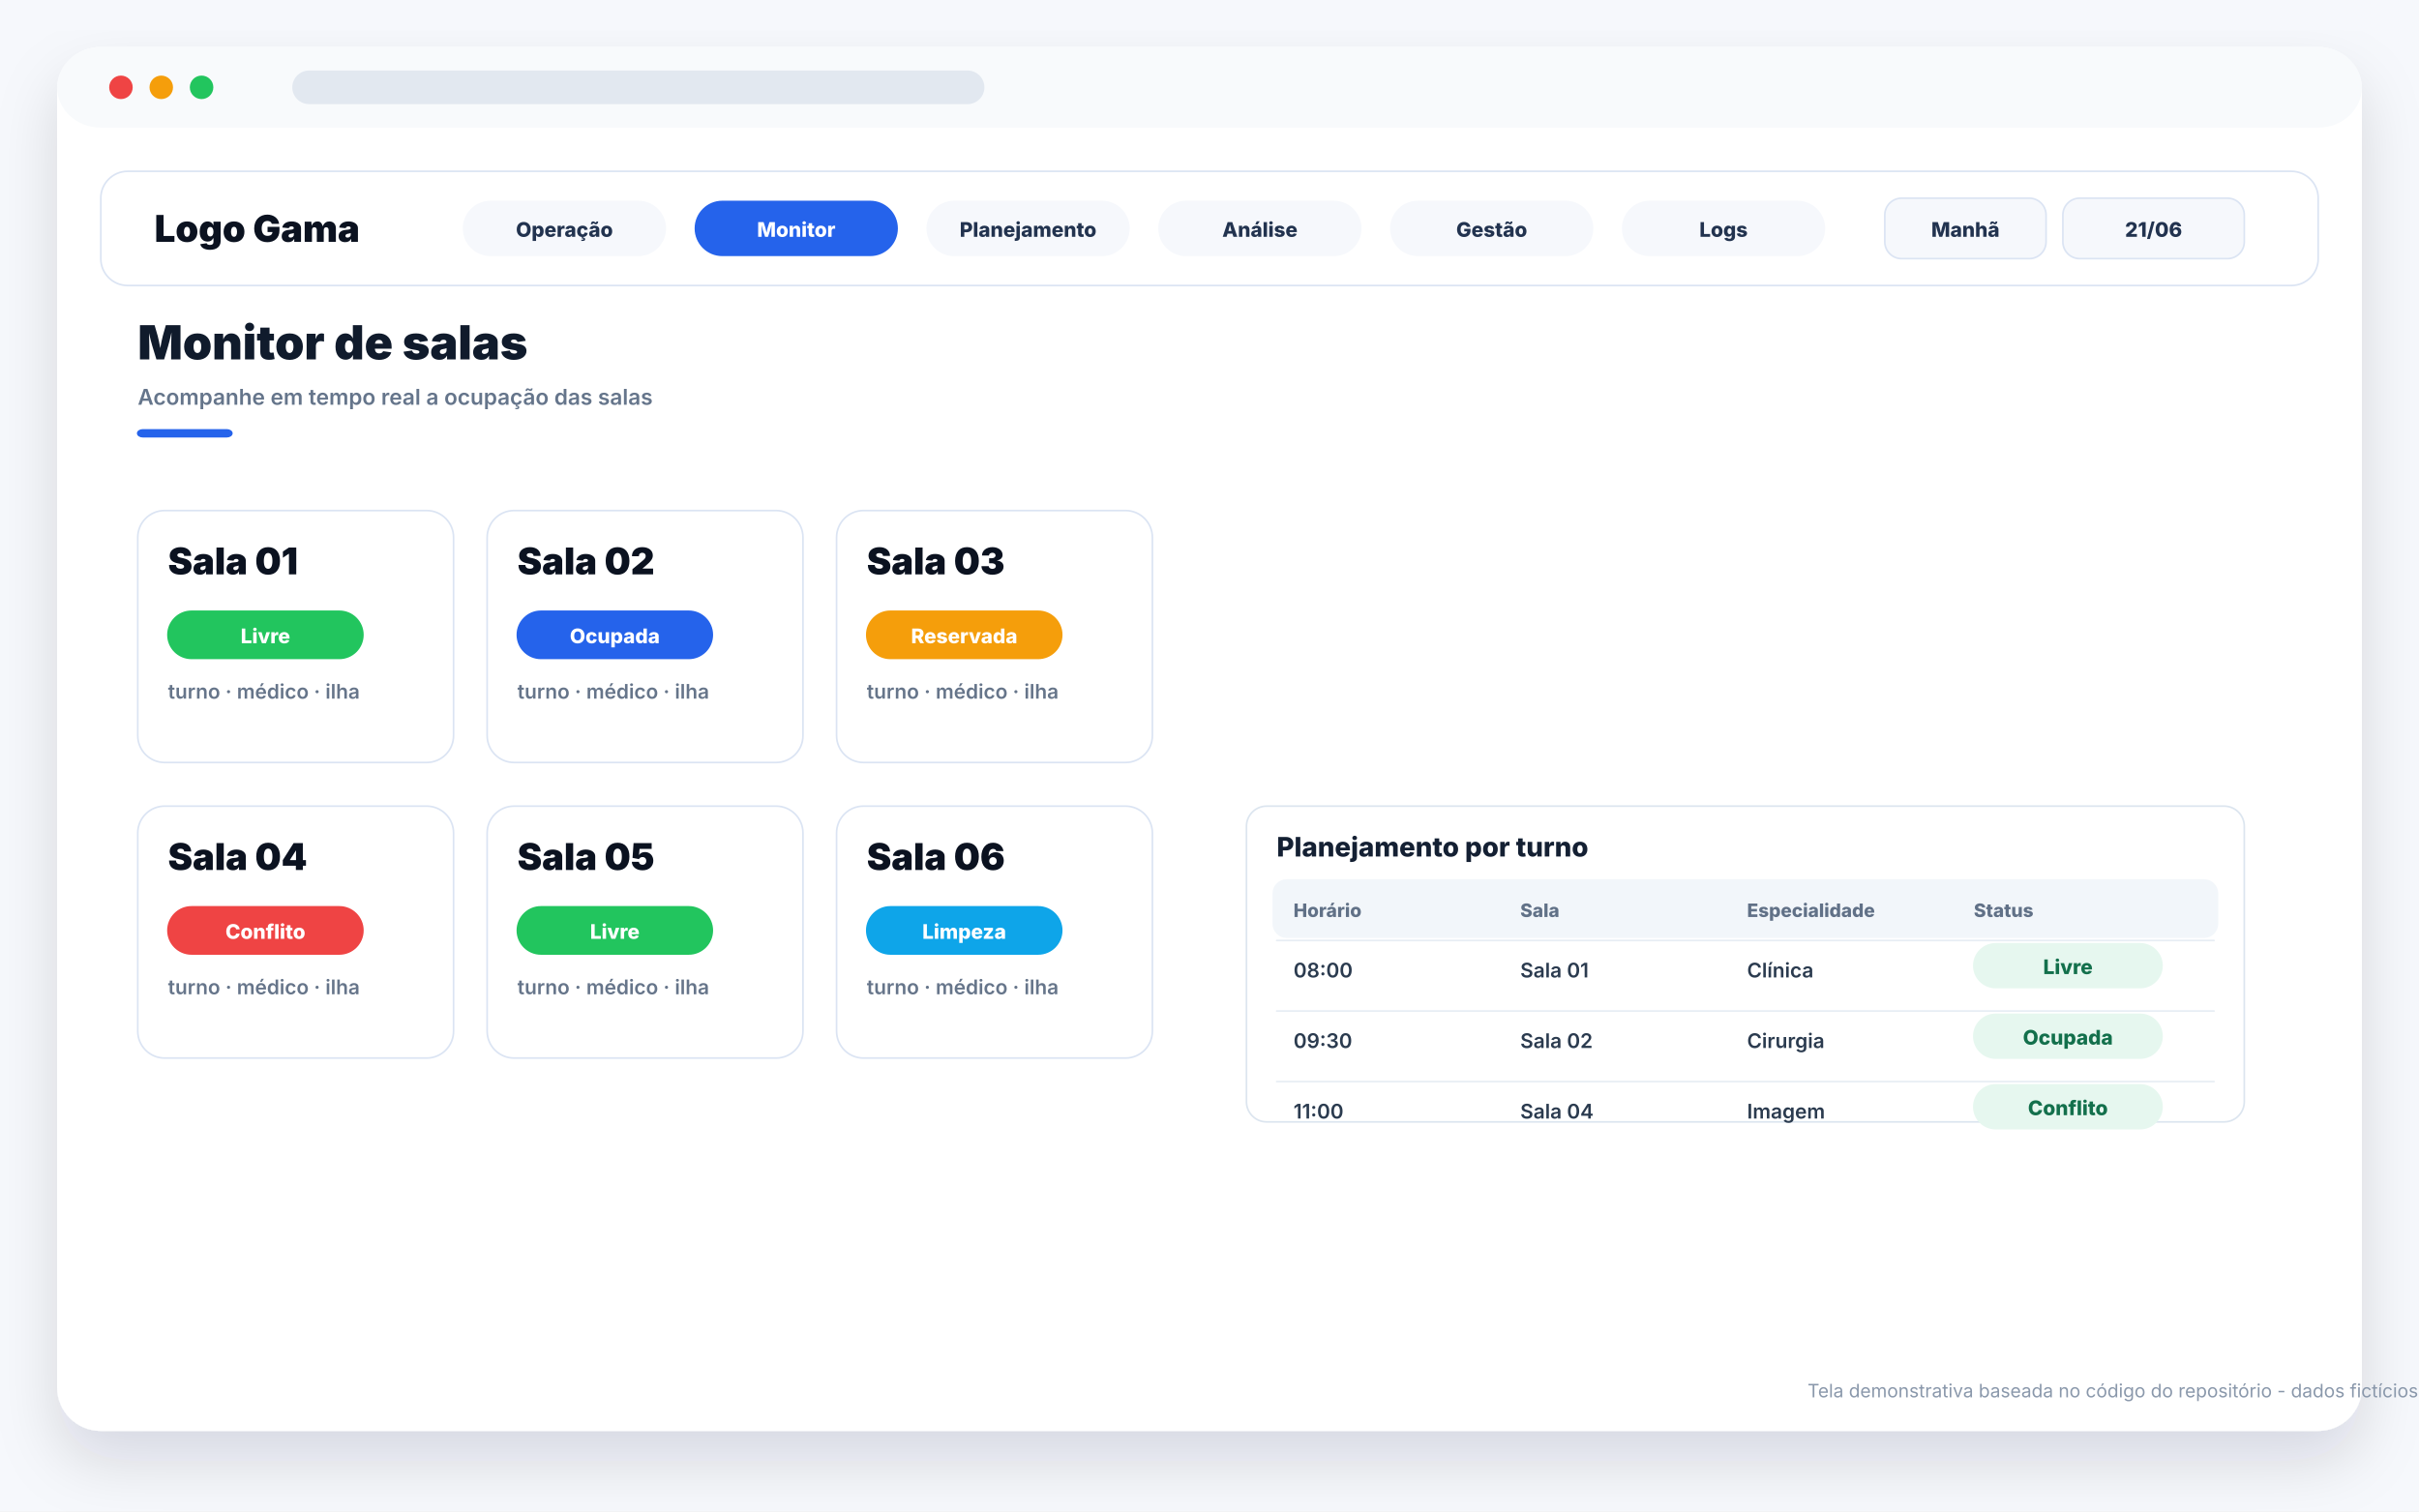
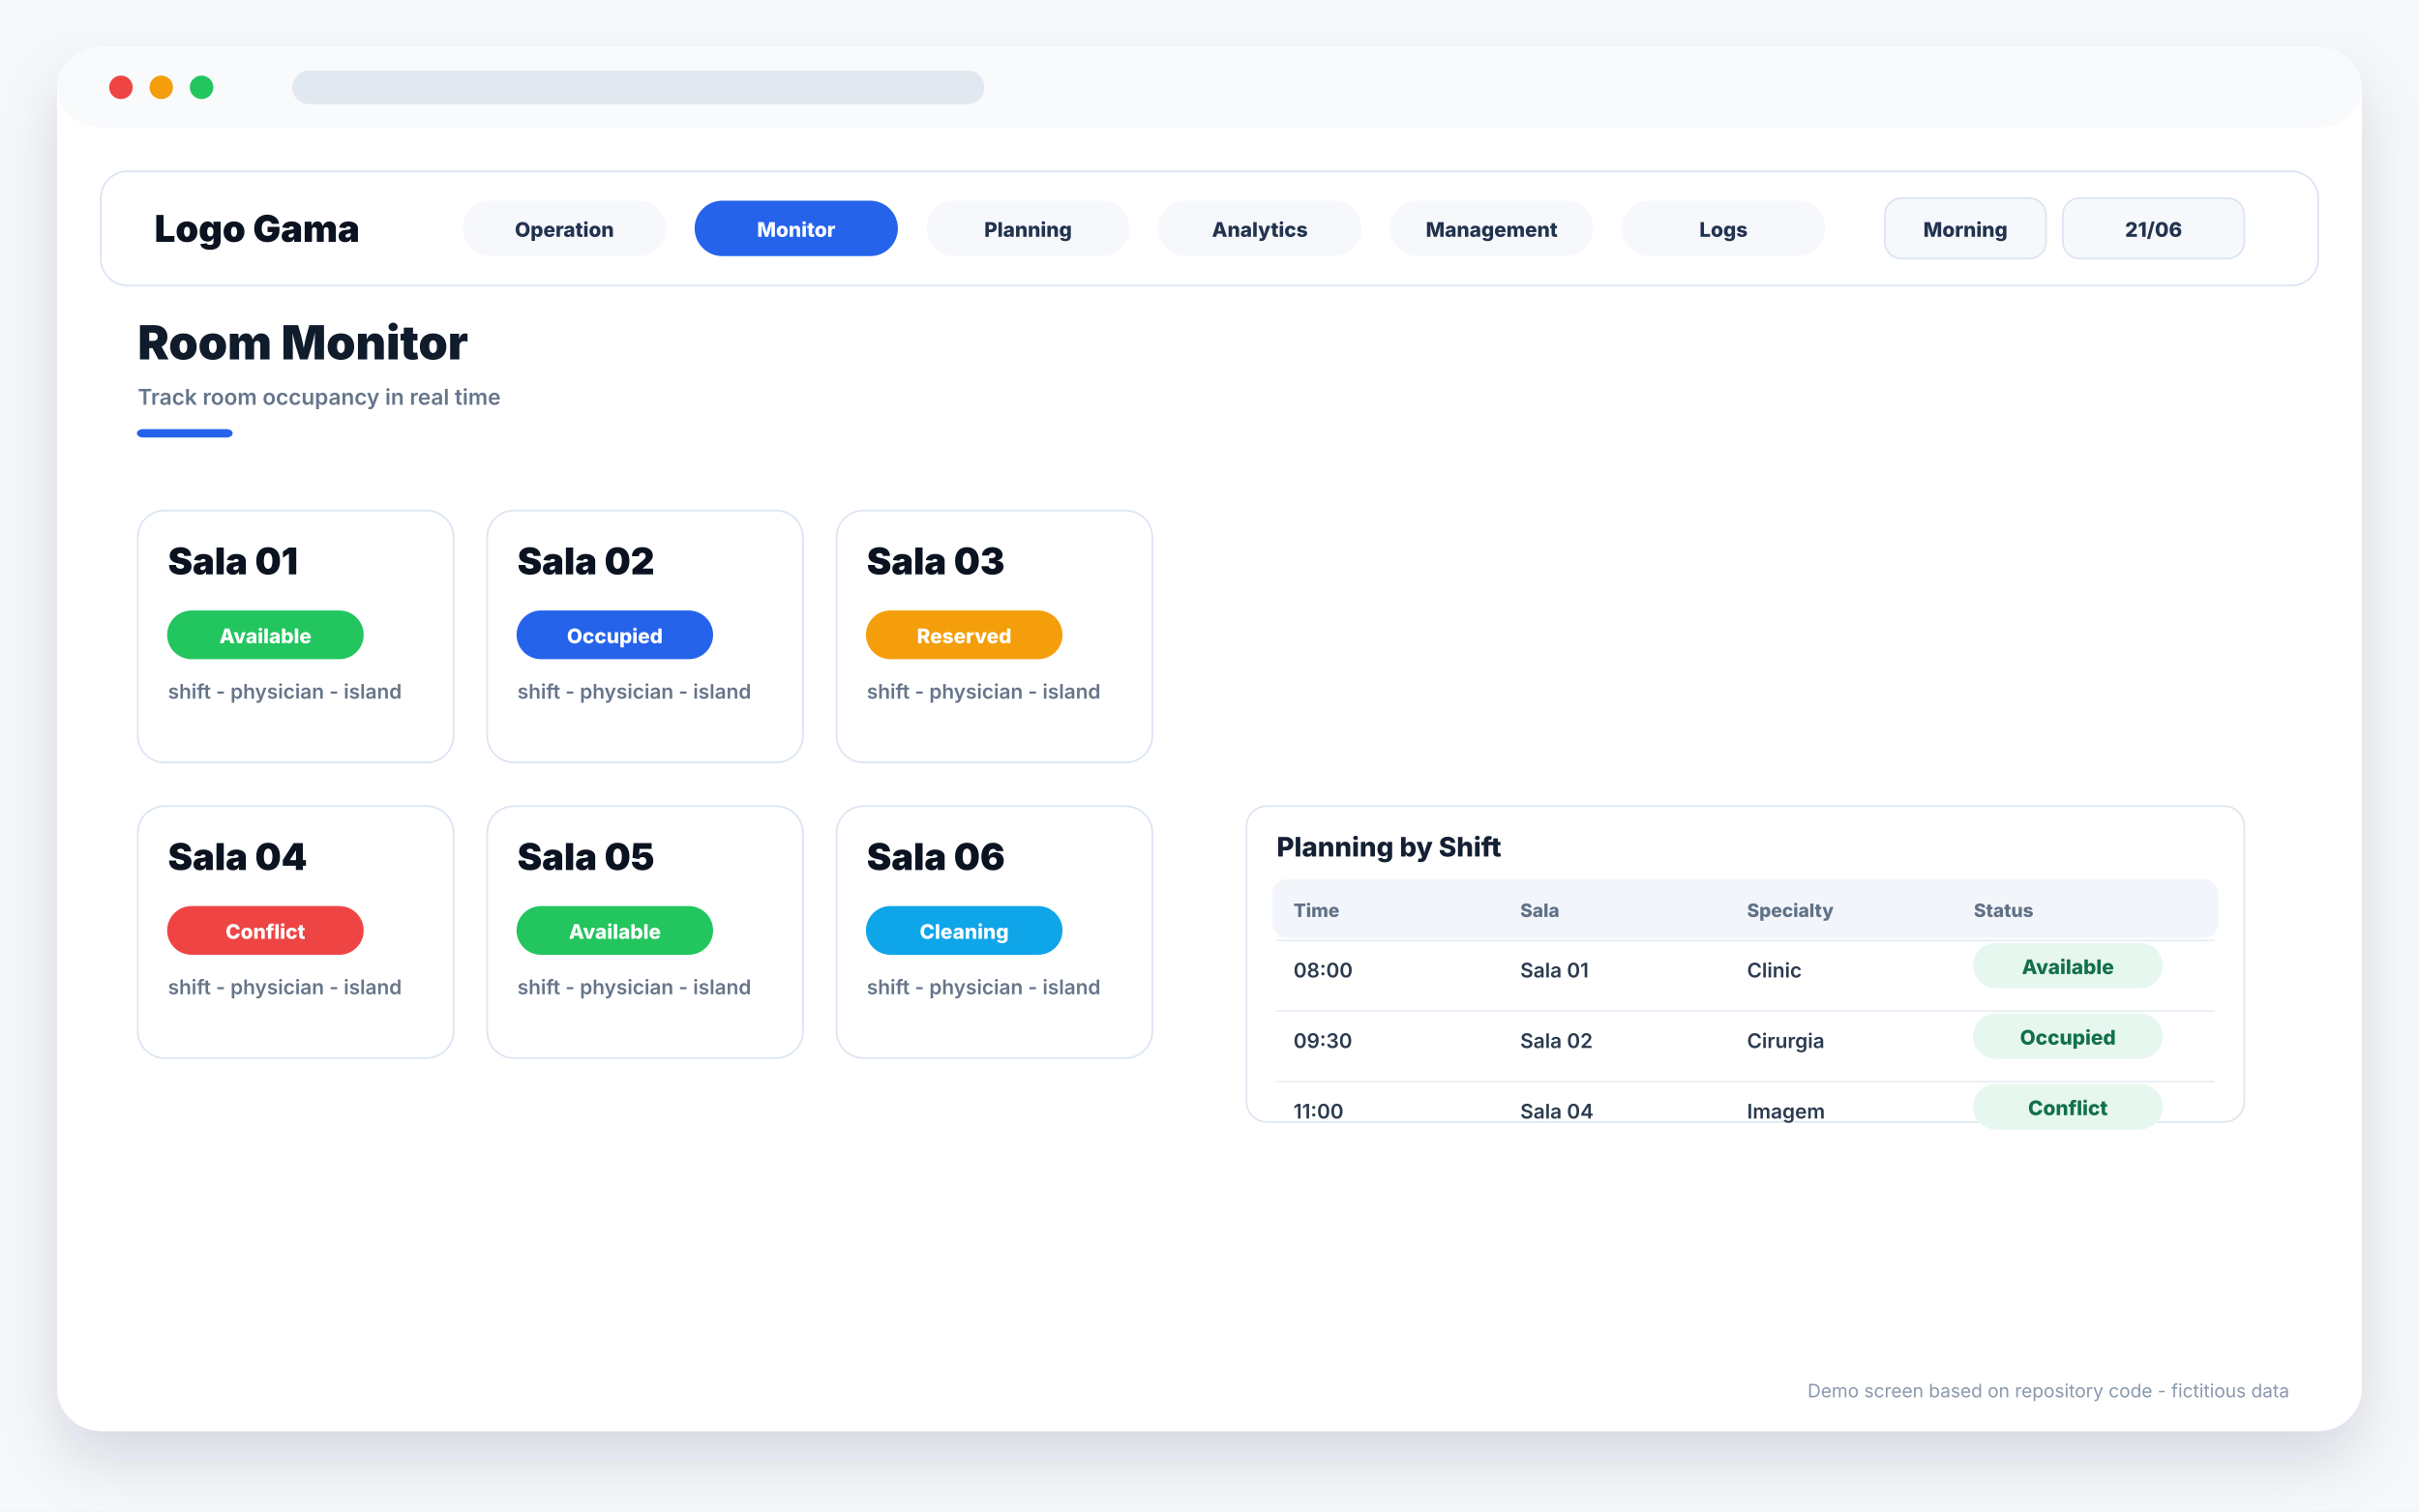
<svg xmlns="http://www.w3.org/2000/svg" width="1440" height="900" viewBox="0 0 1440 900" role="img">
  <defs>
    <filter id="shadow" x="-15%" y="-15%" width="130%" height="130%">
      <feDropShadow dx="0" dy="18" stdDeviation="18" flood-color="#0f172a" flood-opacity=".13" />
    </filter>
-     <style>.ui{font-family:Inter,Segoe UI,Arial,sans-serif;letter-spacing:0}</style>
+     <style>.ui{font-family:Inter,Monoe UI,Arial,sans-serif;letter-spacing:0}</style>
  </defs>
  <rect width="1440" height="900" fill="#f6f8fc" />
  <rect x="34" y="28" width="1372" height="824" rx="26" fill="#ffffff" filter="url(#shadow)" />
  <rect x="34" y="28" width="1372" height="48" rx="26" fill="#f8fafc" />
  <circle cx="72" cy="52" r="7" fill="#ef4444" />
  <circle cx="96" cy="52" r="7" fill="#f59e0b" />
  <circle cx="120" cy="52" r="7" fill="#22c55e" />
  <rect x="174" y="42" width="412" height="20" rx="10" fill="#e2e8f0" />
  <rect x="60" y="102" width="1320" height="68" rx="16" fill="#ffffff" stroke="#dbe4f3" />
  <text x="92" y="144" class="ui" font-size="22" font-weight="850" fill="#0b1220">Logo Gama</text>
  <rect x="276" y="120" width="120" height="32" rx="16" fill="#f6f8fc" stroke="#f6f8fc" />
-   <text x="336" y="141" class="ui" font-size="12" font-weight="800" fill="#22334f" text-anchor="middle">Operação</text>
+   <text x="336" y="141" class="ui" font-size="12" font-weight="800" fill="#22334f" text-anchor="middle">Operation</text>
  <rect x="414" y="120" width="120" height="32" rx="16" fill="#2563eb" stroke="#2563eb" />
  <text x="474" y="141" class="ui" font-size="12" font-weight="800" fill="#ffffff" text-anchor="middle">Monitor</text>
  <rect x="552" y="120" width="120" height="32" rx="16" fill="#f6f8fc" stroke="#f6f8fc" />
-   <text x="612" y="141" class="ui" font-size="12" font-weight="800" fill="#22334f" text-anchor="middle">Planejamento</text>
+   <text x="612" y="141" class="ui" font-size="12" font-weight="800" fill="#22334f" text-anchor="middle">Planning</text>
  <rect x="690" y="120" width="120" height="32" rx="16" fill="#f6f8fc" stroke="#f6f8fc" />
-   <text x="750" y="141" class="ui" font-size="12" font-weight="800" fill="#22334f" text-anchor="middle">Análise</text>
+   <text x="750" y="141" class="ui" font-size="12" font-weight="800" fill="#22334f" text-anchor="middle">Analytics</text>
  <rect x="828" y="120" width="120" height="32" rx="16" fill="#f6f8fc" stroke="#f6f8fc" />
-   <text x="888" y="141" class="ui" font-size="12" font-weight="800" fill="#22334f" text-anchor="middle">Gestão</text>
+   <text x="888" y="141" class="ui" font-size="12" font-weight="800" fill="#22334f" text-anchor="middle">Management</text>
  <rect x="966" y="120" width="120" height="32" rx="16" fill="#f6f8fc" stroke="#f6f8fc" />
  <text x="1026" y="141" class="ui" font-size="12" font-weight="800" fill="#22334f" text-anchor="middle">Logs</text>
  <rect x="1122" y="118" width="96" height="36" rx="10" fill="#f6f8fc" stroke="#dbe4f3" />
-   <text x="1170" y="141" class="ui" font-size="12" font-weight="800" fill="#22334f" text-anchor="middle">Manhã</text>
+   <text x="1170" y="141" class="ui" font-size="12" font-weight="800" fill="#22334f" text-anchor="middle">Morning</text>
  <rect x="1228" y="118" width="108" height="36" rx="10" fill="#f6f8fc" stroke="#dbe4f3" />
  <text x="1282" y="141" class="ui" font-size="12" font-weight="800" fill="#22334f" text-anchor="middle">21/06</text>
-   <text x="82" y="214" class="ui" font-size="28" font-weight="850" fill="#101b2c">Monitor de salas</text>
-   <text x="82" y="241" class="ui" font-size="13" font-weight="600" fill="#65758b">Acompanhe em tempo real a ocupação das salas</text>
+   <text x="82" y="214" class="ui" font-size="28" font-weight="850" fill="#101b2c">Room Monitor</text>
+   <text x="82" y="241" class="ui" font-size="13" font-weight="600" fill="#65758b">Track room occupancy in real time</text>
  <rect x="82" y="256" width="56" height="4" rx="3" fill="#2563eb" stroke="#2563eb" />
  <rect x="82" y="304" width="188" height="150" rx="16" fill="#ffffff" stroke="#dbe4f3" />
  <text x="100" y="342" class="ui" font-size="22" font-weight="850" fill="#0b1220">Sala 01</text>
  <rect x="100" y="364" width="116" height="28" rx="14" fill="#22c55e" stroke="#22c55e" />
-   <text x="158" y="383" class="ui" font-size="12" font-weight="800" fill="#ffffff" text-anchor="middle">Livre</text>
-   <text x="100" y="416" class="ui" font-size="12" font-weight="600" fill="#66758a">turno · médico · ilha</text>
+   <text x="158" y="383" class="ui" font-size="12" font-weight="800" fill="#ffffff" text-anchor="middle">Available</text>
+   <text x="100" y="416" class="ui" font-size="12" font-weight="600" fill="#66758a">shift - physician - island</text>
  <rect x="290" y="304" width="188" height="150" rx="16" fill="#ffffff" stroke="#dbe4f3" />
  <text x="308" y="342" class="ui" font-size="22" font-weight="850" fill="#0b1220">Sala 02</text>
  <rect x="308" y="364" width="116" height="28" rx="14" fill="#2563eb" stroke="#2563eb" />
-   <text x="366" y="383" class="ui" font-size="12" font-weight="800" fill="#ffffff" text-anchor="middle">Ocupada</text>
-   <text x="308" y="416" class="ui" font-size="12" font-weight="600" fill="#66758a">turno · médico · ilha</text>
+   <text x="366" y="383" class="ui" font-size="12" font-weight="800" fill="#ffffff" text-anchor="middle">Occupied</text>
+   <text x="308" y="416" class="ui" font-size="12" font-weight="600" fill="#66758a">shift - physician - island</text>
  <rect x="498" y="304" width="188" height="150" rx="16" fill="#ffffff" stroke="#dbe4f3" />
  <text x="516" y="342" class="ui" font-size="22" font-weight="850" fill="#0b1220">Sala 03</text>
  <rect x="516" y="364" width="116" height="28" rx="14" fill="#f59e0b" stroke="#f59e0b" />
-   <text x="574" y="383" class="ui" font-size="12" font-weight="800" fill="#ffffff" text-anchor="middle">Reservada</text>
-   <text x="516" y="416" class="ui" font-size="12" font-weight="600" fill="#66758a">turno · médico · ilha</text>
+   <text x="574" y="383" class="ui" font-size="12" font-weight="800" fill="#ffffff" text-anchor="middle">Reserved</text>
+   <text x="516" y="416" class="ui" font-size="12" font-weight="600" fill="#66758a">shift - physician - island</text>
  <rect x="82" y="480" width="188" height="150" rx="16" fill="#ffffff" stroke="#dbe4f3" />
  <text x="100" y="518" class="ui" font-size="22" font-weight="850" fill="#0b1220">Sala 04</text>
  <rect x="100" y="540" width="116" height="28" rx="14" fill="#ef4444" stroke="#ef4444" />
-   <text x="158" y="559" class="ui" font-size="12" font-weight="800" fill="#ffffff" text-anchor="middle">Conflito</text>
-   <text x="100" y="592" class="ui" font-size="12" font-weight="600" fill="#66758a">turno · médico · ilha</text>
+   <text x="158" y="559" class="ui" font-size="12" font-weight="800" fill="#ffffff" text-anchor="middle">Conflict</text>
+   <text x="100" y="592" class="ui" font-size="12" font-weight="600" fill="#66758a">shift - physician - island</text>
  <rect x="290" y="480" width="188" height="150" rx="16" fill="#ffffff" stroke="#dbe4f3" />
  <text x="308" y="518" class="ui" font-size="22" font-weight="850" fill="#0b1220">Sala 05</text>
  <rect x="308" y="540" width="116" height="28" rx="14" fill="#22c55e" stroke="#22c55e" />
-   <text x="366" y="559" class="ui" font-size="12" font-weight="800" fill="#ffffff" text-anchor="middle">Livre</text>
-   <text x="308" y="592" class="ui" font-size="12" font-weight="600" fill="#66758a">turno · médico · ilha</text>
+   <text x="366" y="559" class="ui" font-size="12" font-weight="800" fill="#ffffff" text-anchor="middle">Available</text>
+   <text x="308" y="592" class="ui" font-size="12" font-weight="600" fill="#66758a">shift - physician - island</text>
  <rect x="498" y="480" width="188" height="150" rx="16" fill="#ffffff" stroke="#dbe4f3" />
  <text x="516" y="518" class="ui" font-size="22" font-weight="850" fill="#0b1220">Sala 06</text>
  <rect x="516" y="540" width="116" height="28" rx="14" fill="#0ea5e9" stroke="#0ea5e9" />
-   <text x="574" y="559" class="ui" font-size="12" font-weight="800" fill="#ffffff" text-anchor="middle">Limpeza</text>
-   <text x="516" y="592" class="ui" font-size="12" font-weight="600" fill="#66758a">turno · médico · ilha</text>
+   <text x="574" y="559" class="ui" font-size="12" font-weight="800" fill="#ffffff" text-anchor="middle">Cleaning</text>
+   <text x="516" y="592" class="ui" font-size="12" font-weight="600" fill="#66758a">shift - physician - island</text>
  <rect x="742" y="480" width="594" height="188" rx="12" fill="#ffffff" stroke="#dce5ef" />
-   <text x="760" y="510" class="ui" font-size="16" font-weight="800" fill="#142033">Planejamento por turno</text>
+   <text x="760" y="510" class="ui" font-size="16" font-weight="800" fill="#142033">Planning by Shift</text>
  <rect x="758" y="524" width="562" height="34" rx="8" fill="#f2f6fa" stroke="#f2f6fa" />
-   <text x="770" y="546" class="ui" font-size="11" font-weight="800" fill="#617187">Horário</text>
+   <text x="770" y="546" class="ui" font-size="11" font-weight="800" fill="#617187">Time</text>
  <text x="905" y="546" class="ui" font-size="11" font-weight="800" fill="#617187">Sala</text>
-   <text x="1040" y="546" class="ui" font-size="11" font-weight="800" fill="#617187">Especialidade</text>
+   <text x="1040" y="546" class="ui" font-size="11" font-weight="800" fill="#617187">Specialty</text>
  <text x="1175" y="546" class="ui" font-size="11" font-weight="800" fill="#617187">Status</text>
  <line x1="760" y1="560" x2="1318" y2="560" stroke="#e7edf4" stroke-width="1" stroke-linecap="round" />
  <text x="770" y="582" class="ui" font-size="12" font-weight="600" fill="#2b3b4f">08:00</text>
  <text x="905" y="582" class="ui" font-size="12" font-weight="600" fill="#2b3b4f">Sala 01</text>
-   <text x="1040" y="582" class="ui" font-size="12" font-weight="600" fill="#2b3b4f">Clínica</text>
+   <text x="1040" y="582" class="ui" font-size="12" font-weight="600" fill="#2b3b4f">Clinic</text>
  <rect x="1175" y="562" width="112" height="26" rx="13" fill="#e6f7ef" stroke="#e6f7ef" />
-   <text x="1231" y="580" class="ui" font-size="12" font-weight="800" fill="#13704c" text-anchor="middle">Livre</text>
+   <text x="1231" y="580" class="ui" font-size="12" font-weight="800" fill="#13704c" text-anchor="middle">Available</text>
  <line x1="760" y1="602" x2="1318" y2="602" stroke="#e7edf4" stroke-width="1" stroke-linecap="round" />
  <text x="770" y="624" class="ui" font-size="12" font-weight="600" fill="#2b3b4f">09:30</text>
  <text x="905" y="624" class="ui" font-size="12" font-weight="600" fill="#2b3b4f">Sala 02</text>
  <text x="1040" y="624" class="ui" font-size="12" font-weight="600" fill="#2b3b4f">Cirurgia</text>
  <rect x="1175" y="604" width="112" height="26" rx="13" fill="#e6f7ef" stroke="#e6f7ef" />
-   <text x="1231" y="622" class="ui" font-size="12" font-weight="800" fill="#13704c" text-anchor="middle">Ocupada</text>
+   <text x="1231" y="622" class="ui" font-size="12" font-weight="800" fill="#13704c" text-anchor="middle">Occupied</text>
  <line x1="760" y1="644" x2="1318" y2="644" stroke="#e7edf4" stroke-width="1" stroke-linecap="round" />
  <text x="770" y="666" class="ui" font-size="12" font-weight="600" fill="#2b3b4f">11:00</text>
  <text x="905" y="666" class="ui" font-size="12" font-weight="600" fill="#2b3b4f">Sala 04</text>
  <text x="1040" y="666" class="ui" font-size="12" font-weight="600" fill="#2b3b4f">Imagem</text>
  <rect x="1175" y="646" width="112" height="26" rx="13" fill="#e6f7ef" stroke="#e6f7ef" />
-   <text x="1231" y="664" class="ui" font-size="12" font-weight="800" fill="#13704c" text-anchor="middle">Conflito</text>
-   <text x="1076" y="832" class="ui" font-size="11" fill="#8a98ab">Tela demonstrativa baseada no código do repositório - dados fictícios</text>
+   <text x="1231" y="664" class="ui" font-size="12" font-weight="800" fill="#13704c" text-anchor="middle">Conflict</text>
+   <text x="1076" y="832" class="ui" font-size="11" fill="#8a98ab">Demo screen based on repository code - fictitious data</text>
</svg>
